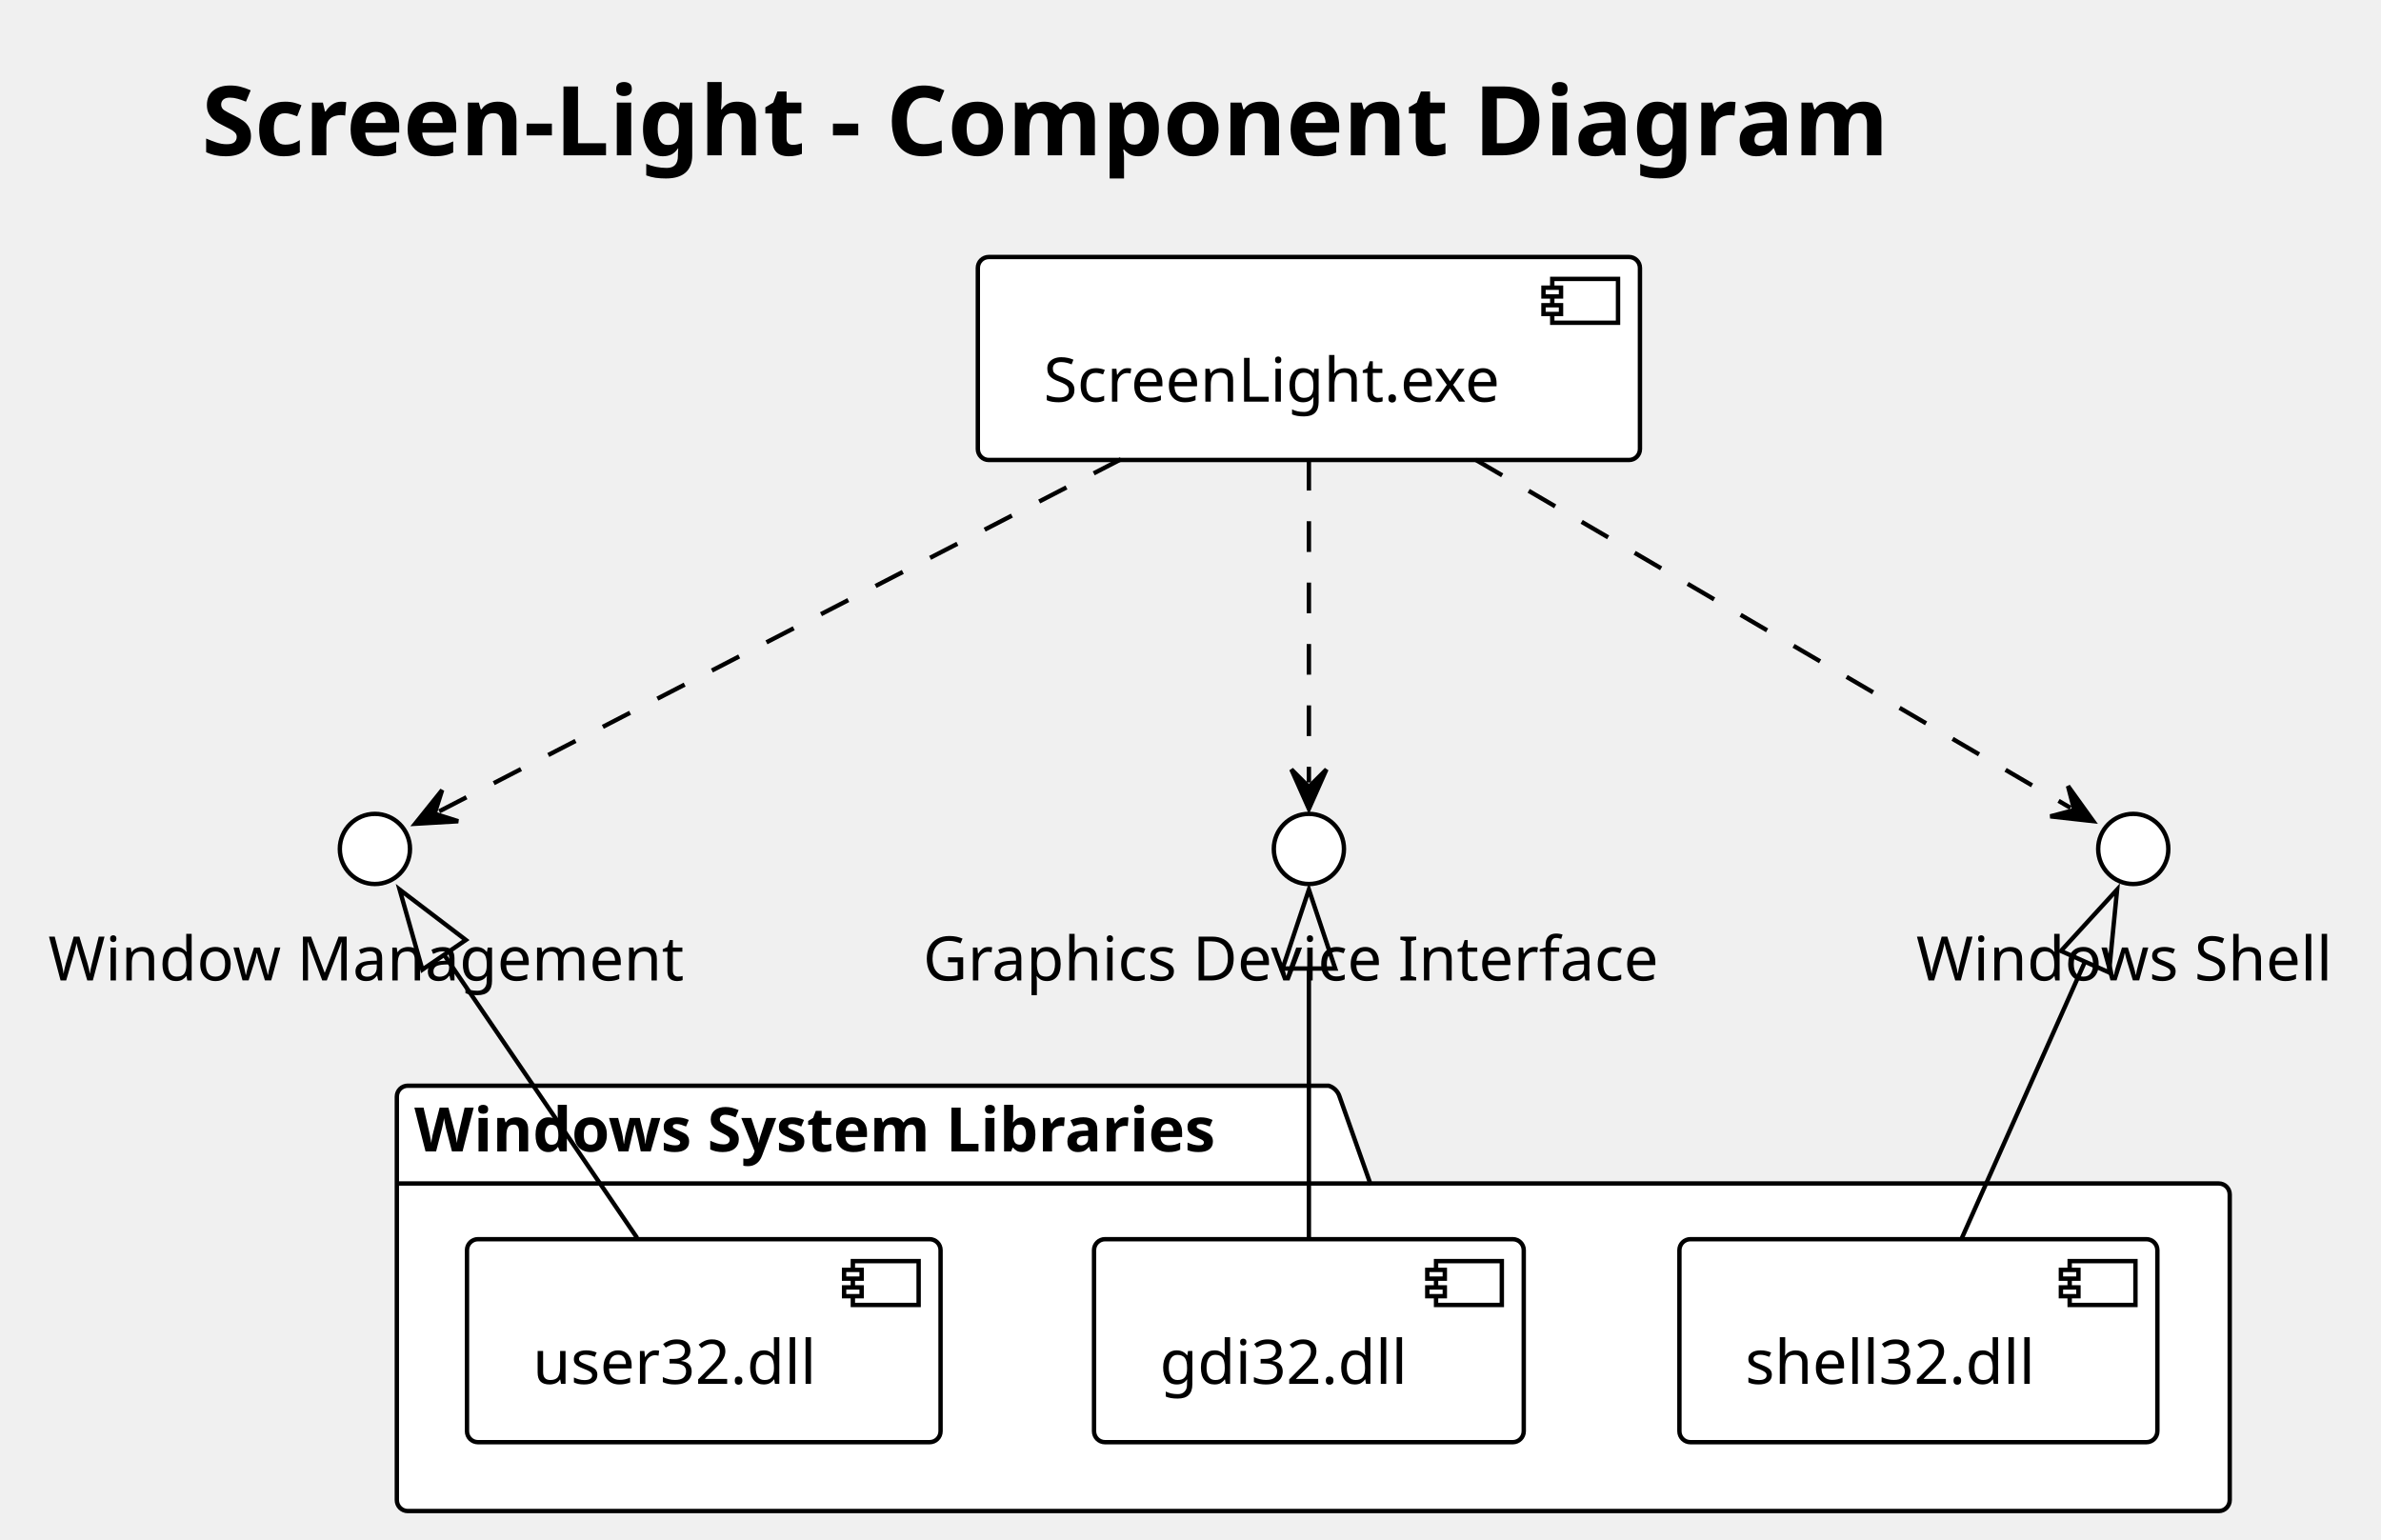
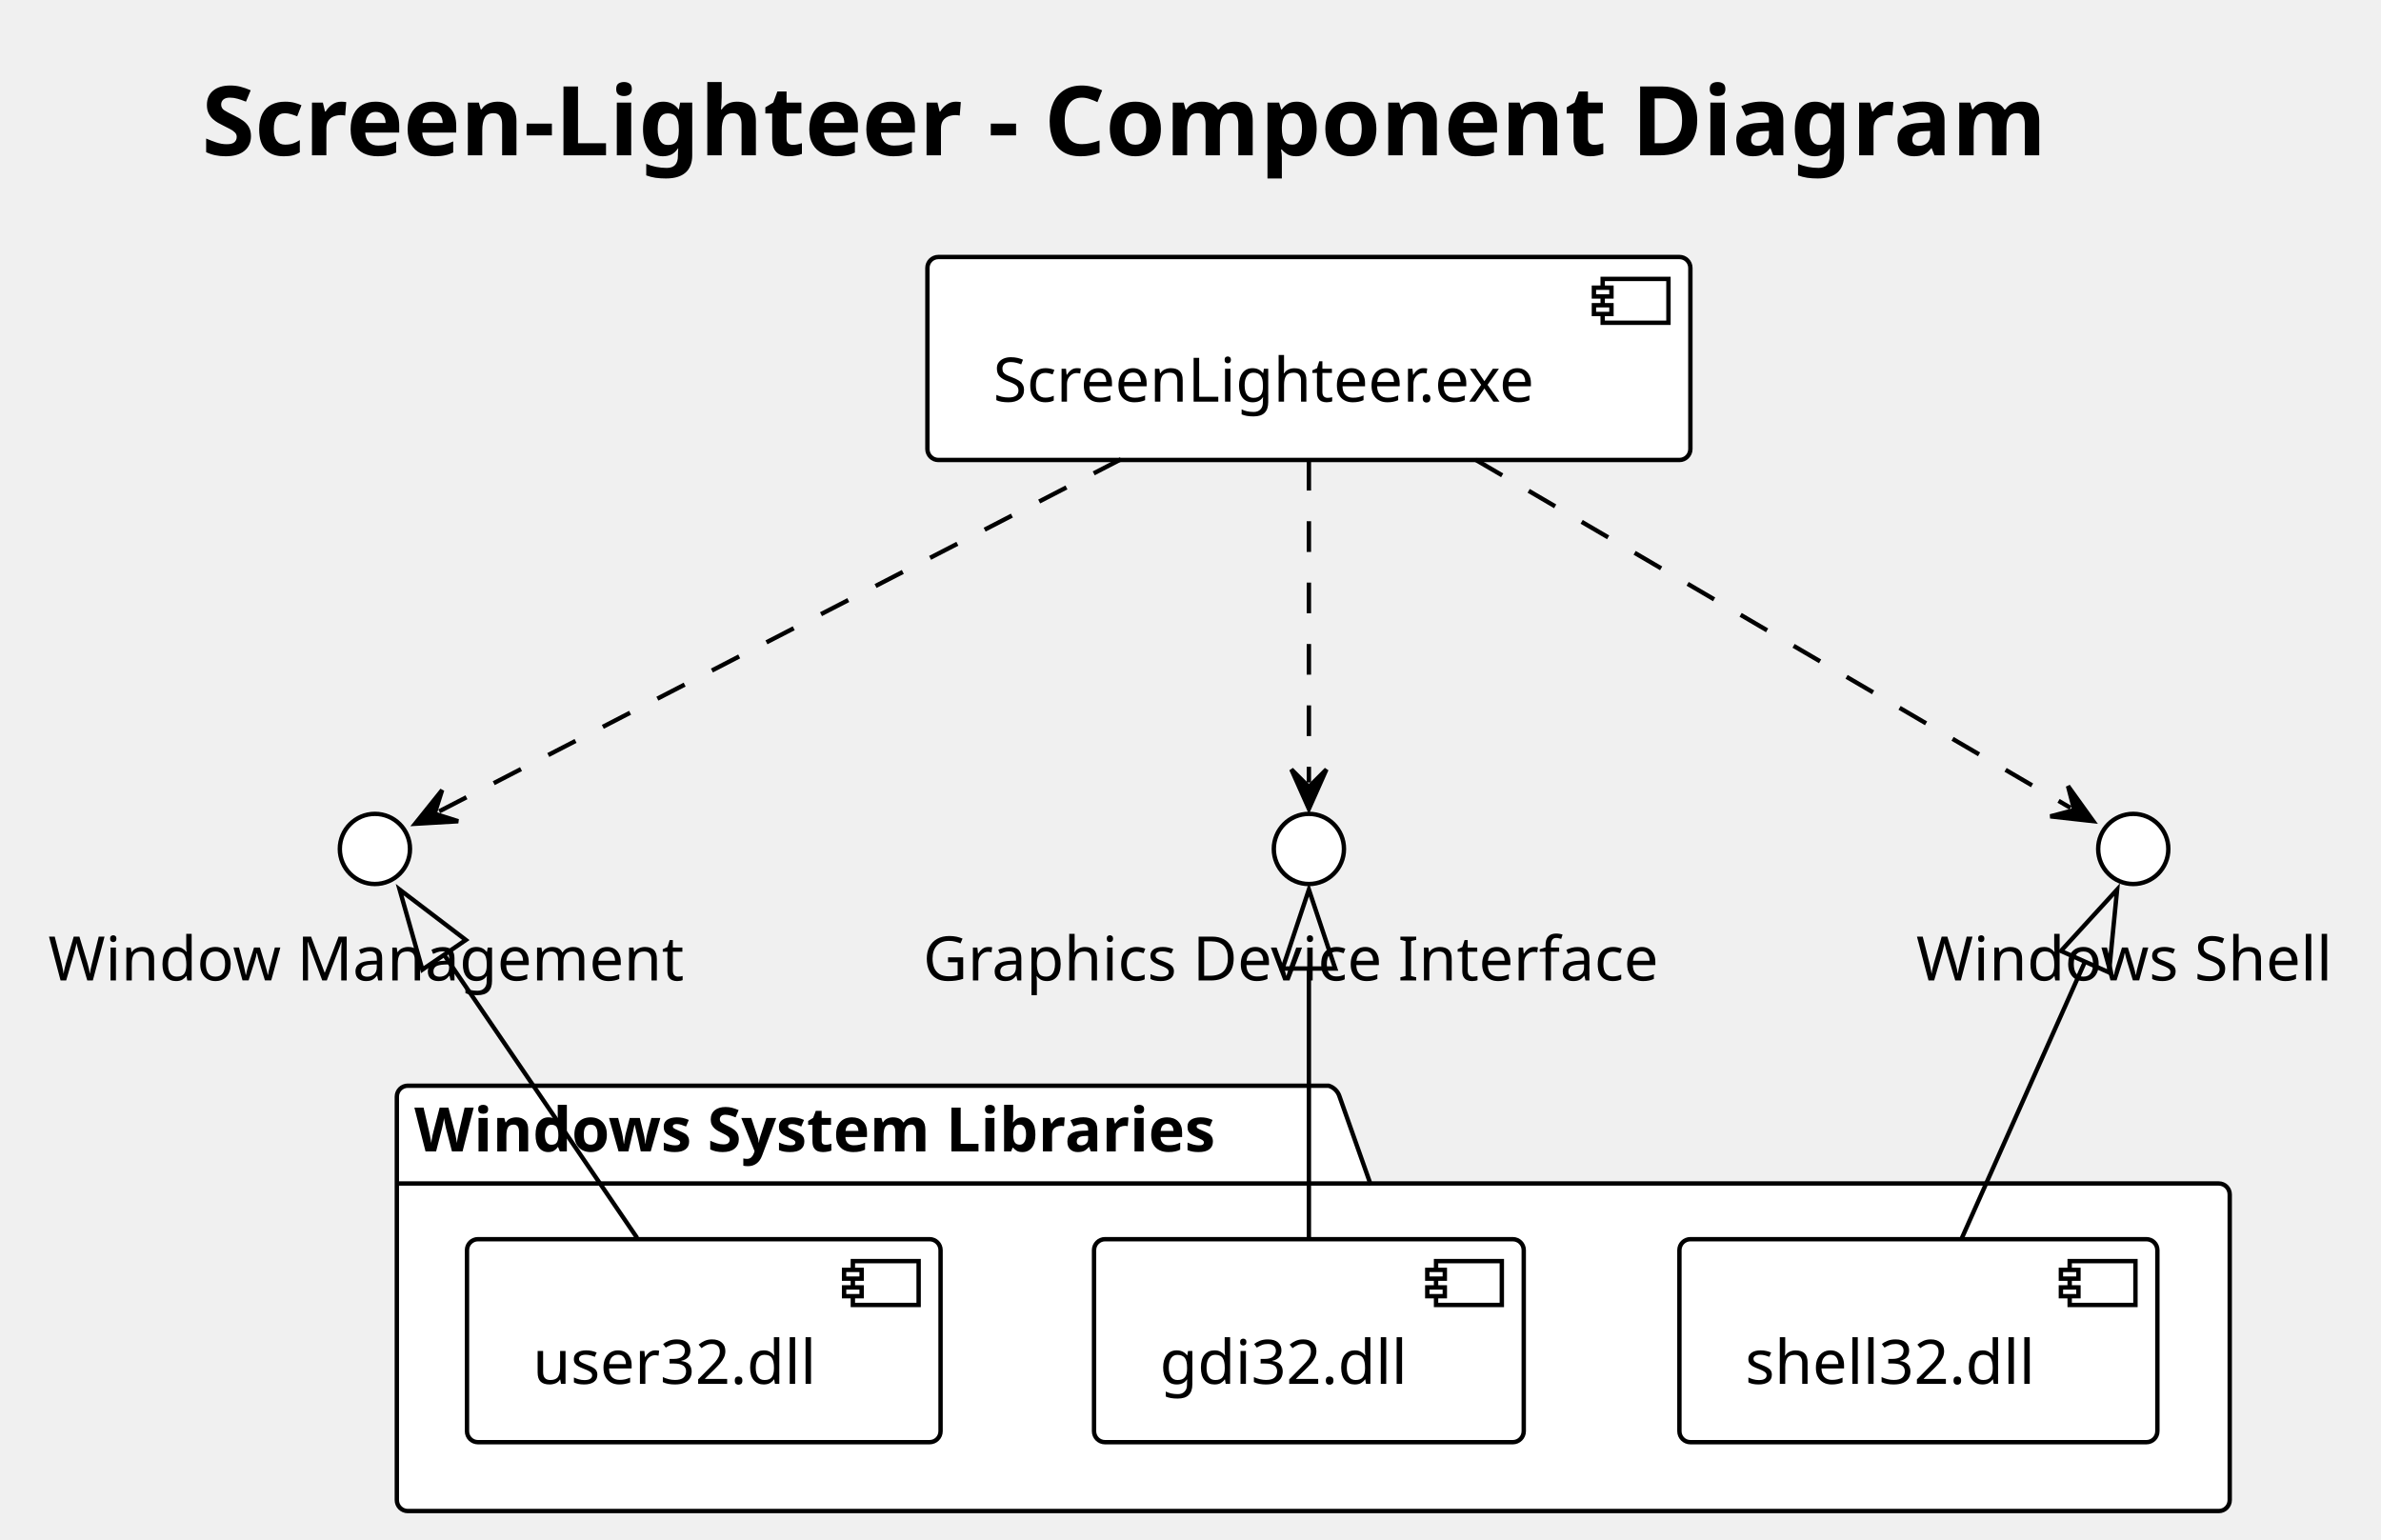
<svg xmlns="http://www.w3.org/2000/svg" contentStyleType="text/css" height="351px" preserveAspectRatio="none" style="width:543px;height:351px;background:#FFFFFF;" version="1.1" viewBox="0 0 543 351" width="543px" zoomAndPan="magnify">
  <defs />
  <g>
-     <text fill="#000000" font-family="Verdana" font-size="22" font-weight="bold" lengthAdjust="spacing" textLength="442" x="46" y="35.421">Screen-Light - Component Diagram</text>
+     <text fill="#000000" font-family="Verdana" font-size="22" font-weight="bold" lengthAdjust="spacing" textLength="442" x="46" y="35.421">Screen-Lighteer - Component Diagram</text>
    <g id="cluster_Windows System Libraries">
      <path d="M93,247.609 L303,247.609 A3.75,3.75 0 0 1 305.5,250.109 L312.5,269.906 L506,269.906 A2.5,2.5 0 0 1 508.5,272.406 L508.5,342.109 A2.5,2.5 0 0 1 506,344.609 L93,344.609 A2.5,2.5 0 0 1 90.5,342.109 L90.5,250.109 A2.5,2.5 0 0 1 93,247.609 " fill="#FFFFFF" style="stroke:#000000;stroke-width:1.0;" />
      <line style="stroke:#000000;stroke-width:1.0;" x1="90.5" x2="312.5" y1="269.906" y2="269.906" />
      <text fill="#000000" font-family="Verdana" font-size="14" font-weight="bold" lengthAdjust="spacing" textLength="209" x="94.5" y="262.604">Windows System Libraries</text>
    </g>
    <g id="elem_User32">
      <rect fill="#FFFFFF" height="46.297" rx="2.5" ry="2.5" style="stroke:#000000;stroke-width:1.0;" width="108" x="106.5" y="282.609" />
      <rect fill="#FFFFFF" height="10" style="stroke:#000000;stroke-width:1.0;" width="15" x="194.5" y="287.609" />
      <rect fill="#FFFFFF" height="2" style="stroke:#000000;stroke-width:1.0;" width="4" x="192.5" y="289.609" />
      <rect fill="#FFFFFF" height="2" style="stroke:#000000;stroke-width:1.0;" width="4" x="192.5" y="293.609" />
      <text fill="#000000" font-family="Verdana" font-size="14" lengthAdjust="spacing" textLength="68" x="121.5" y="315.604">user32.dll</text>
    </g>
    <g id="elem_Gdi32">
      <rect fill="#FFFFFF" height="46.297" rx="2.5" ry="2.5" style="stroke:#000000;stroke-width:1.0;" width="98" x="249.5" y="282.609" />
      <rect fill="#FFFFFF" height="10" style="stroke:#000000;stroke-width:1.0;" width="15" x="327.5" y="287.609" />
      <rect fill="#FFFFFF" height="2" style="stroke:#000000;stroke-width:1.0;" width="4" x="325.5" y="289.609" />
      <rect fill="#FFFFFF" height="2" style="stroke:#000000;stroke-width:1.0;" width="4" x="325.5" y="293.609" />
      <text fill="#000000" font-family="Verdana" font-size="14" lengthAdjust="spacing" textLength="58" x="264.5" y="315.604">gdi32.dll</text>
    </g>
    <g id="elem_Shell32">
      <rect fill="#FFFFFF" height="46.297" rx="2.5" ry="2.5" style="stroke:#000000;stroke-width:1.0;" width="109" x="383" y="282.609" />
      <rect fill="#FFFFFF" height="10" style="stroke:#000000;stroke-width:1.0;" width="15" x="472" y="287.609" />
      <rect fill="#FFFFFF" height="2" style="stroke:#000000;stroke-width:1.0;" width="4" x="470" y="289.609" />
      <rect fill="#FFFFFF" height="2" style="stroke:#000000;stroke-width:1.0;" width="4" x="470" y="293.609" />
      <text fill="#000000" font-family="Verdana" font-size="14" lengthAdjust="spacing" textLength="69" x="398" y="315.604">shell32.dll</text>
    </g>
    <g id="elem_App">
-       <rect fill="#FFFFFF" height="46.297" rx="2.5" ry="2.5" style="stroke:#000000;stroke-width:1.0;" width="151" x="223" y="58.609" />
-       <rect fill="#FFFFFF" height="10" style="stroke:#000000;stroke-width:1.0;" width="15" x="354" y="63.609" />
-       <rect fill="#FFFFFF" height="2" style="stroke:#000000;stroke-width:1.0;" width="4" x="352" y="65.609" />
-       <rect fill="#FFFFFF" height="2" style="stroke:#000000;stroke-width:1.0;" width="4" x="352" y="69.609" />
-       <text fill="#000000" font-family="Verdana" font-size="14" lengthAdjust="spacing" textLength="111" x="238" y="91.605">ScreenLight.exe</text>
+       <rect fill="#FFFFFF" height="46.297" rx="2.5" ry="2.5" style="stroke:#000000;stroke-width:1.0;" width="174" x="211.5" y="58.609" />
+       <rect fill="#FFFFFF" height="10" style="stroke:#000000;stroke-width:1.0;" width="15" x="365.5" y="63.609" />
+       <rect fill="#FFFFFF" height="2" style="stroke:#000000;stroke-width:1.0;" width="4" x="363.5" y="65.609" />
+       <rect fill="#FFFFFF" height="2" style="stroke:#000000;stroke-width:1.0;" width="4" x="363.5" y="69.609" />
+       <text fill="#000000" font-family="Verdana" font-size="14" lengthAdjust="spacing" textLength="134" x="226.5" y="91.605">ScreenLighteer.exe</text>
    </g>
    <g id="elem_IWin">
      <ellipse cx="85.5" cy="193.609" fill="#FFFFFF" rx="8" ry="8" style="stroke:#000000;stroke-width:1.0;" />
      <text fill="#000000" font-family="Verdana" font-size="14" lengthAdjust="spacing" textLength="149" x="11" y="223.605">Window Management</text>
    </g>
    <g id="elem_IGDI">
      <ellipse cx="298.5" cy="193.609" fill="#FFFFFF" rx="8" ry="8" style="stroke:#000000;stroke-width:1.0;" />
      <text fill="#000000" font-family="Verdana" font-size="14" lengthAdjust="spacing" textLength="176" x="210.5" y="223.605">Graphics Device Interface</text>
    </g>
    <g id="elem_IShell">
      <ellipse cx="486.5" cy="193.609" fill="#FFFFFF" rx="8" ry="8" style="stroke:#000000;stroke-width:1.0;" />
      <text fill="#000000" font-family="Verdana" font-size="14" lengthAdjust="spacing" textLength="99" x="437" y="223.605">Windows Shell</text>
    </g>
    <g id="link_App_IWin">
      <path d="M255.65,104.739 C204.39,131.209 127.371,170.987 100.001,185.117 " fill="none" id="App-to-IWin" style="stroke:#000000;stroke-width:1.0;stroke-dasharray:7.0,7.0;" />
      <polygon fill="#000000" points="94.67,187.869,104.502,187.295,99.113,185.576,100.832,180.186,94.67,187.869" style="stroke:#000000;stroke-width:1.0;" />
    </g>
    <g id="link_App_IGDI">
      <path d="M298.5,104.869 C298.5,129.479 298.5,161.839 298.5,178.469 " fill="none" id="App-to-IGDI" style="stroke:#000000;stroke-width:1.0;stroke-dasharray:7.0,7.0;" />
      <polygon fill="#000000" points="298.5,184.469,302.5,175.469,298.5,179.469,294.5,175.469,298.5,184.469" style="stroke:#000000;stroke-width:1.0;" />
    </g>
    <g id="link_App_IShell">
      <path d="M336.54,104.869 C381.18,130.989 447.101,169.559 472.191,184.239 " fill="none" id="App-to-IShell" style="stroke:#000000;stroke-width:1.0;stroke-dasharray:7.0,7.0;" />
      <polygon fill="#000000" points="477.37,187.269,471.622,179.272,473.054,184.744,467.582,186.177,477.37,187.269" style="stroke:#000000;stroke-width:1.0;" />
    </g>
    <g id="link_IWin_User32">
      <path d="M101.28,217.751 C112.66,234.441 128.57,257.769 145.3,282.319 " fill="none" id="IWin-backto-User32" style="stroke:#000000;stroke-width:1.0;" />
      <polygon fill="none" points="91.14,202.879,96.323,221.131,106.238,214.371,91.14,202.879" style="stroke:#000000;stroke-width:1.0;" />
    </g>
    <g id="link_IGDI_Gdi32">
      <path d="M298.5,220.879 C298.5,237.569 298.5,257.769 298.5,282.319 " fill="none" id="IGDI-backto-Gdi32" style="stroke:#000000;stroke-width:1.0;" />
      <polygon fill="none" points="298.5,202.879,292.5,220.879,304.5,220.879,298.5,202.879" style="stroke:#000000;stroke-width:1.0;" />
    </g>
    <g id="link_IShell_Shell32">
      <path d="M475.491,219.32 C468.051,236.01 458.36,257.769 447.43,282.319 " fill="none" id="IShell-backto-Shell32" style="stroke:#000000;stroke-width:1.0;" />
      <polygon fill="none" points="482.82,202.879,470.011,216.877,480.971,221.763,482.82,202.879" style="stroke:#000000;stroke-width:1.0;" />
    </g>
  </g>
</svg>
